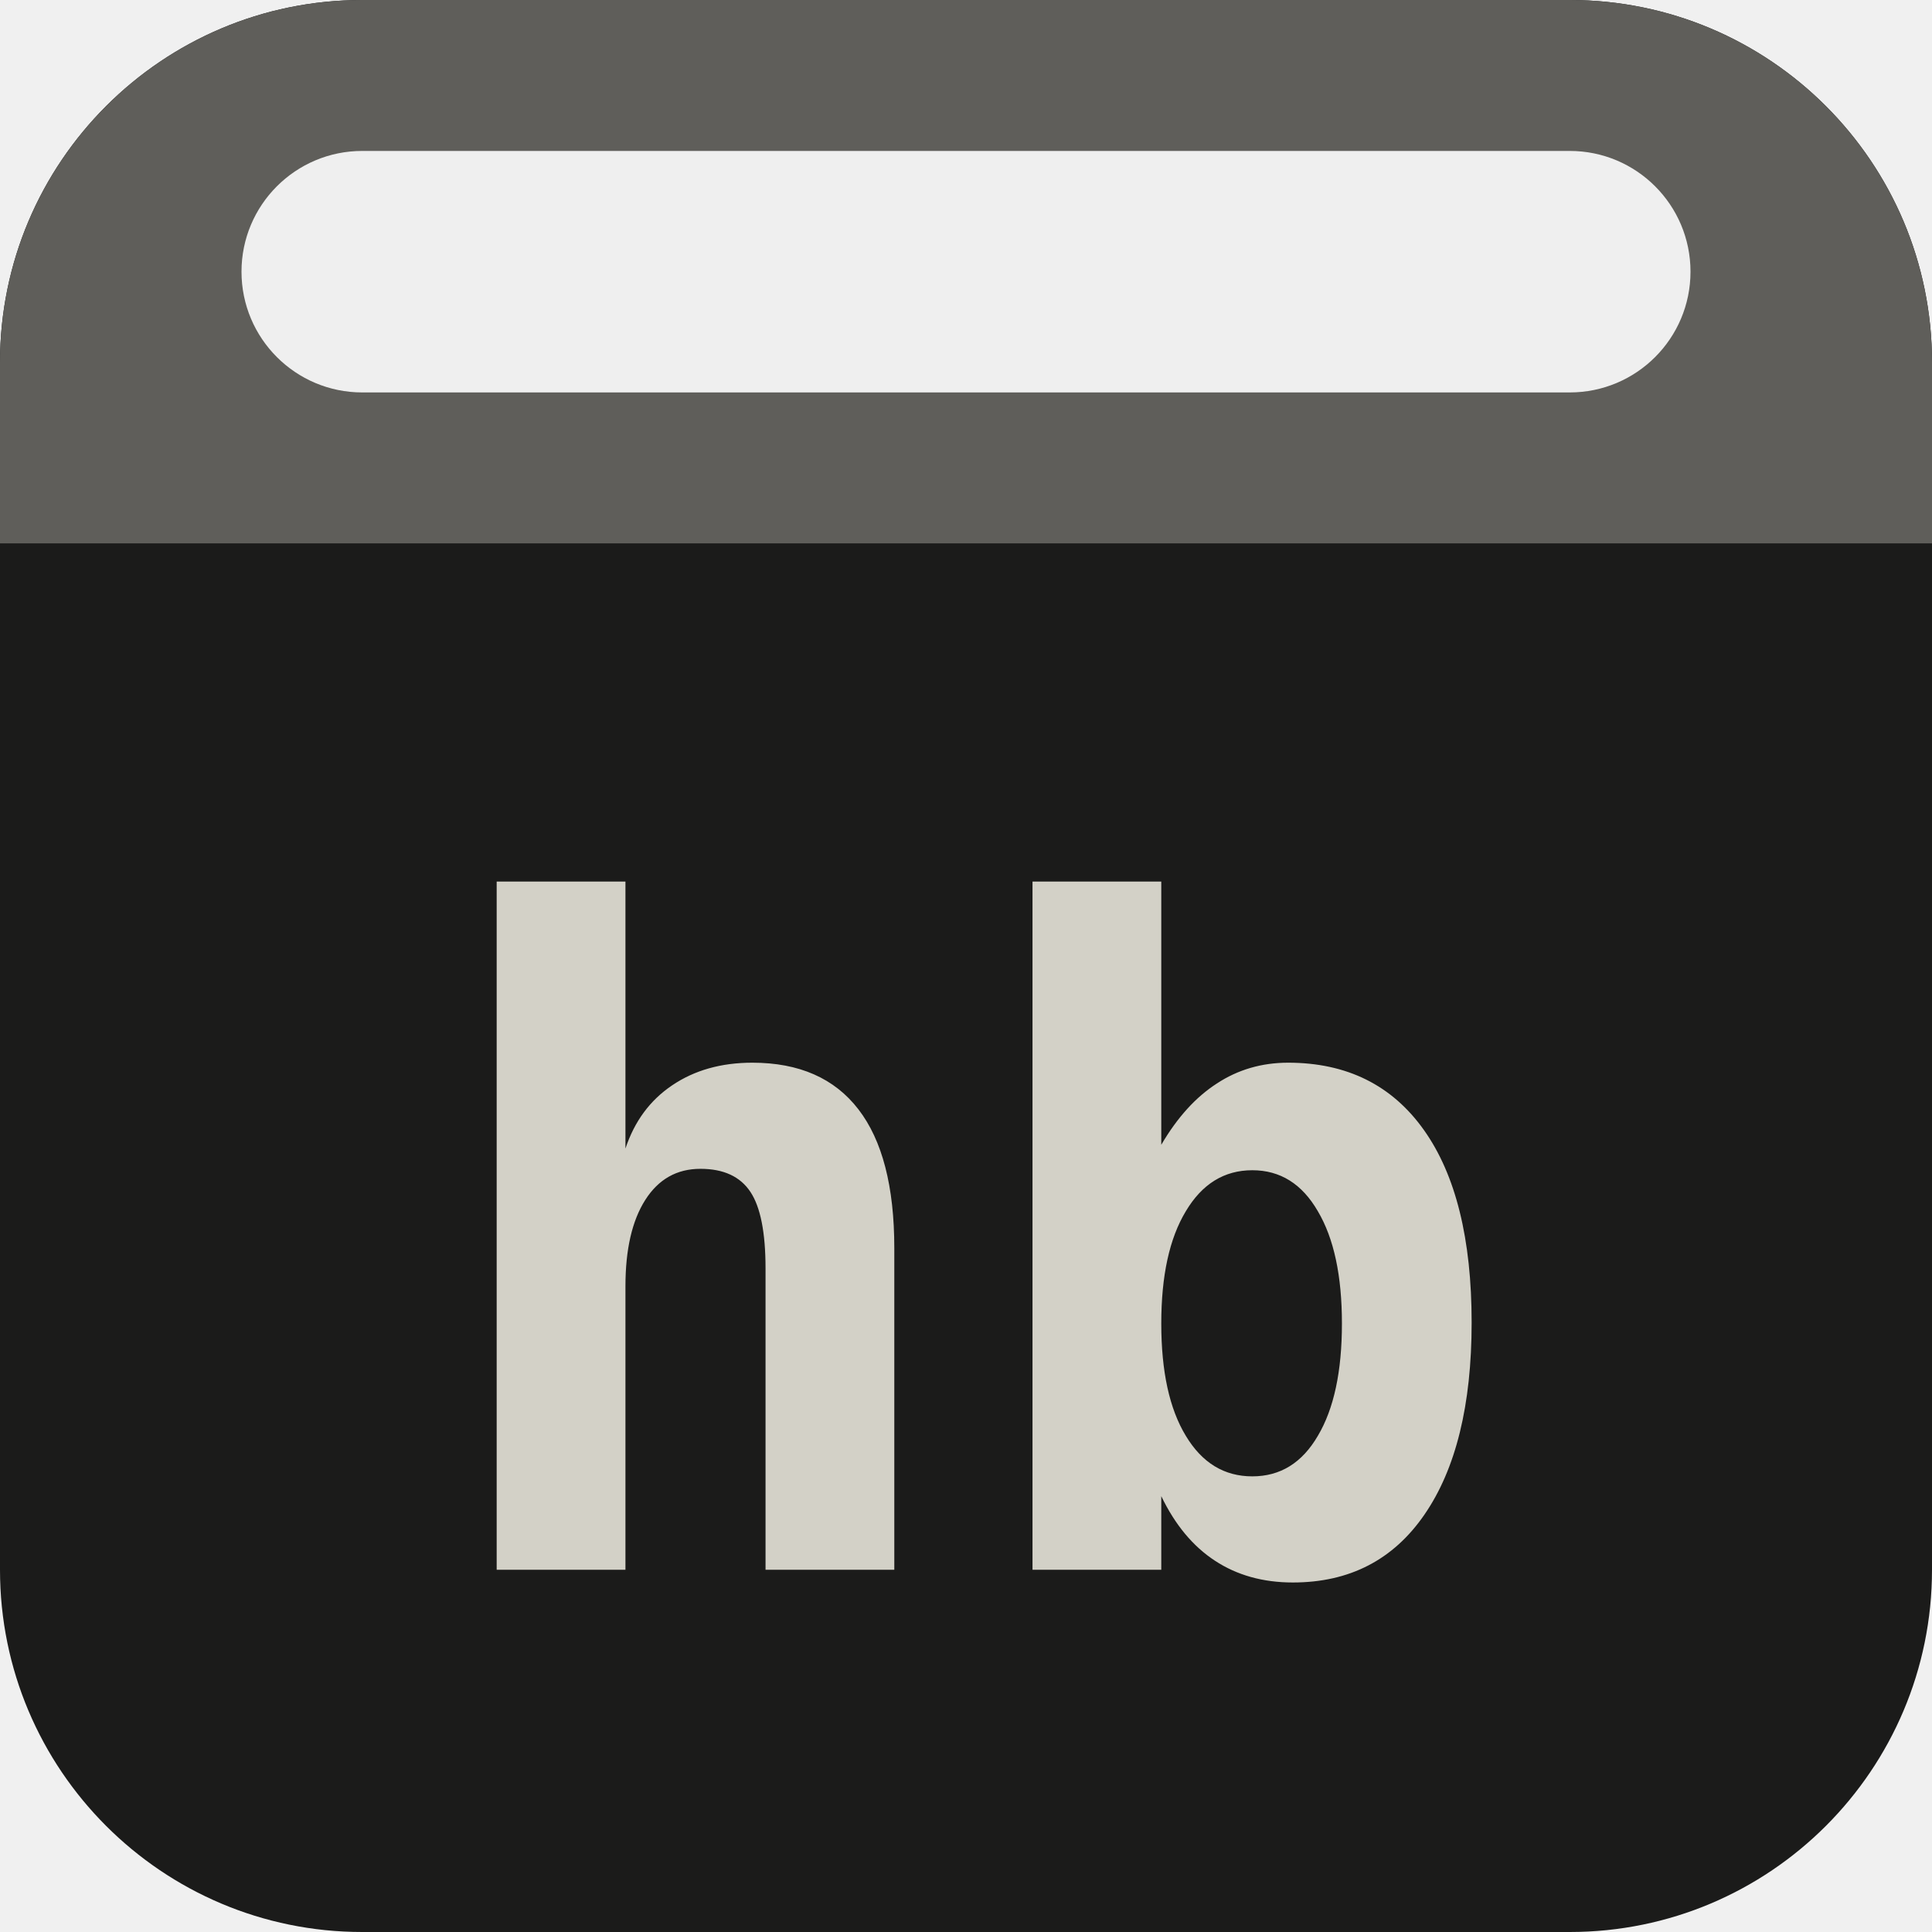
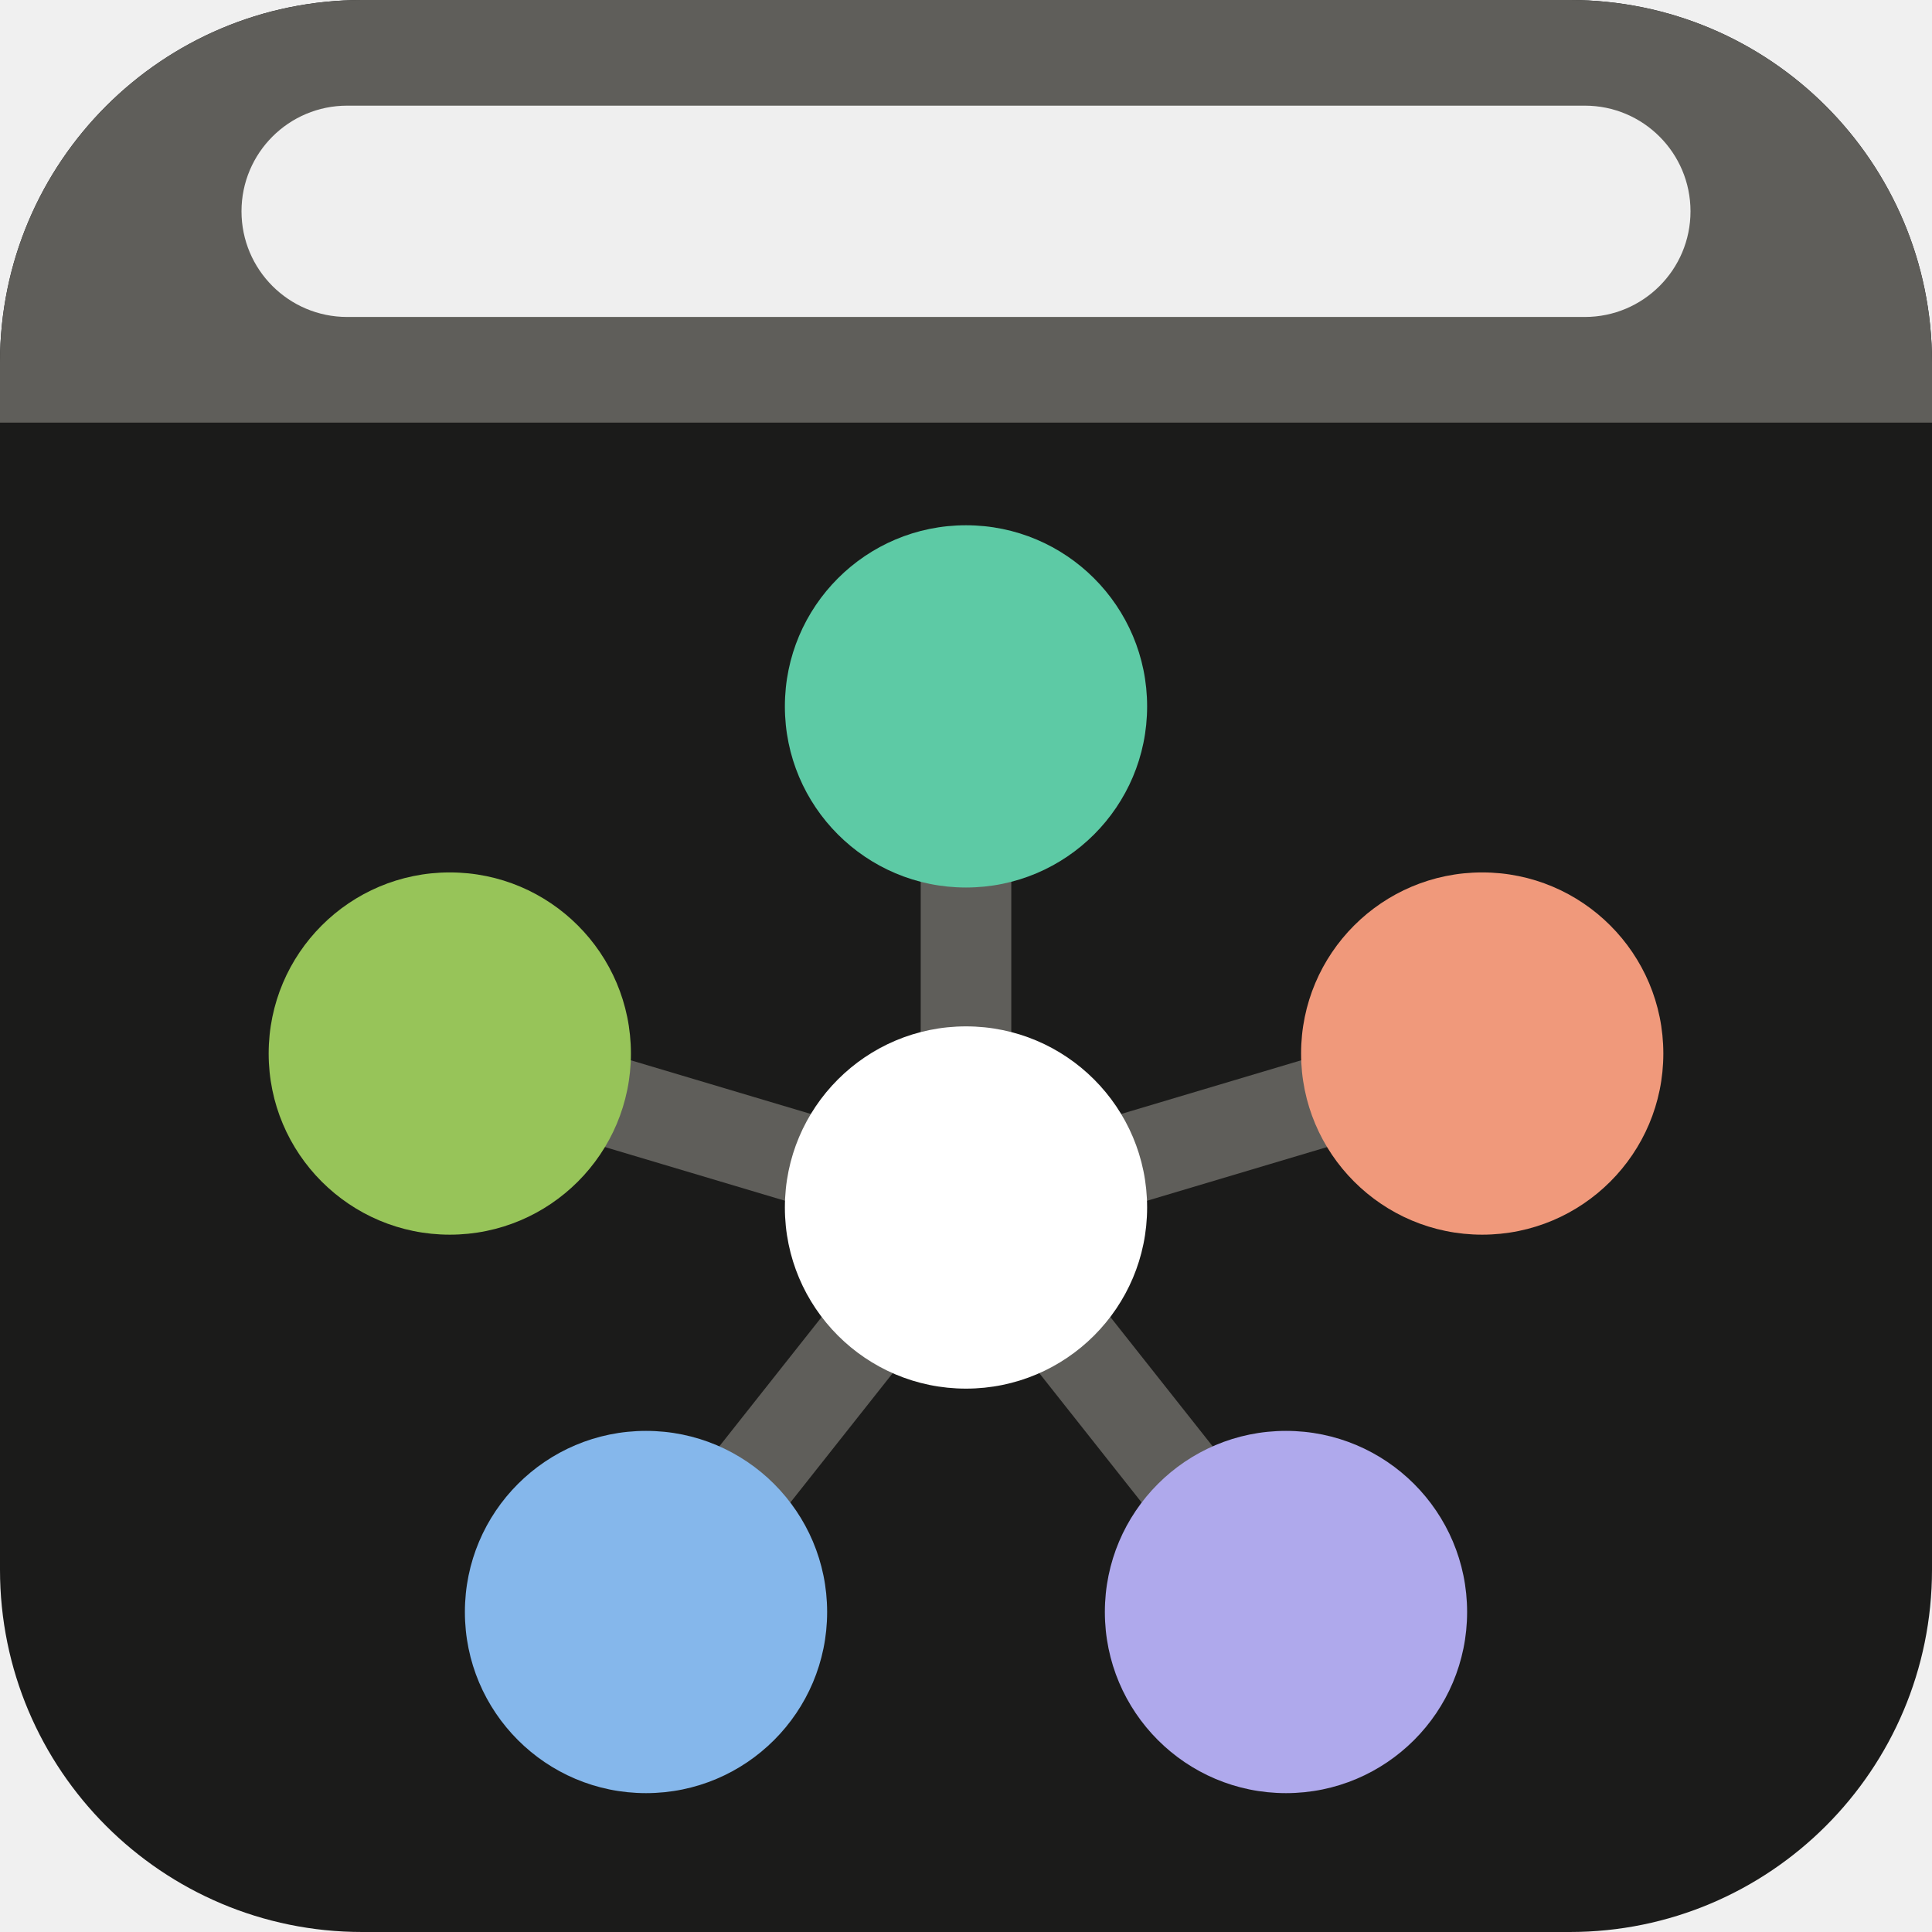
<svg xmlns="http://www.w3.org/2000/svg" viewBox="0 0 64 64">
  <rect width="64" height="64" rx="12" fill="#1B1B1A" />
-   <path d="M0 12A12 12 0 0 1 12 0H52A12 12 0 0 1 64 12V18H0Z" fill="#5F5E5A" />
-   <rect x="8" y="5" width="48" height="8" rx="4" fill="#fff" fill-opacity="0.9" />
-   <text x="32" y="52" text-anchor="middle" font-family="Consolas, 'Cascadia Mono', Menlo, 'DejaVu Sans Mono', monospace" font-size="30" font-weight="700" fill="#D3D1C7">hb</text>
+   <path d="M0 12A12 12 0 0 1 12 0H52A12 12 0 0 1 64 12V14H0Z" fill="#5F5E5A" />
+   <rect x="8" y="3.5" width="48" height="7" rx="3.5" fill="#fff" fill-opacity="0.9" />
+   <path d="M32 40L32.0 23.4" stroke="#5F5E5A" stroke-width="3" />
+   <path d="M32 40L49.1 34.9" stroke="#5F5E5A" stroke-width="3" />
+   <path d="M32 40L42.6 53.4" stroke="#5F5E5A" stroke-width="3" />
+   <path d="M32 40L21.4 53.4" stroke="#5F5E5A" stroke-width="3" />
+   <path d="M32 40L14.9 34.9" stroke="#5F5E5A" stroke-width="3" />
+   <circle cx="32.0" cy="23.4" r="6" fill="#5DCAA5" />
+   <circle cx="49.1" cy="34.9" r="6" fill="#F0997B" />
+   <circle cx="42.6" cy="53.4" r="6" fill="#AFA9EC" />
+   <circle cx="21.4" cy="53.4" r="6" fill="#85B7EB" />
+   <circle cx="14.9" cy="34.9" r="6" fill="#97C459" />
+   <circle cx="32" cy="40" r="6" fill="#fff" />
</svg>
